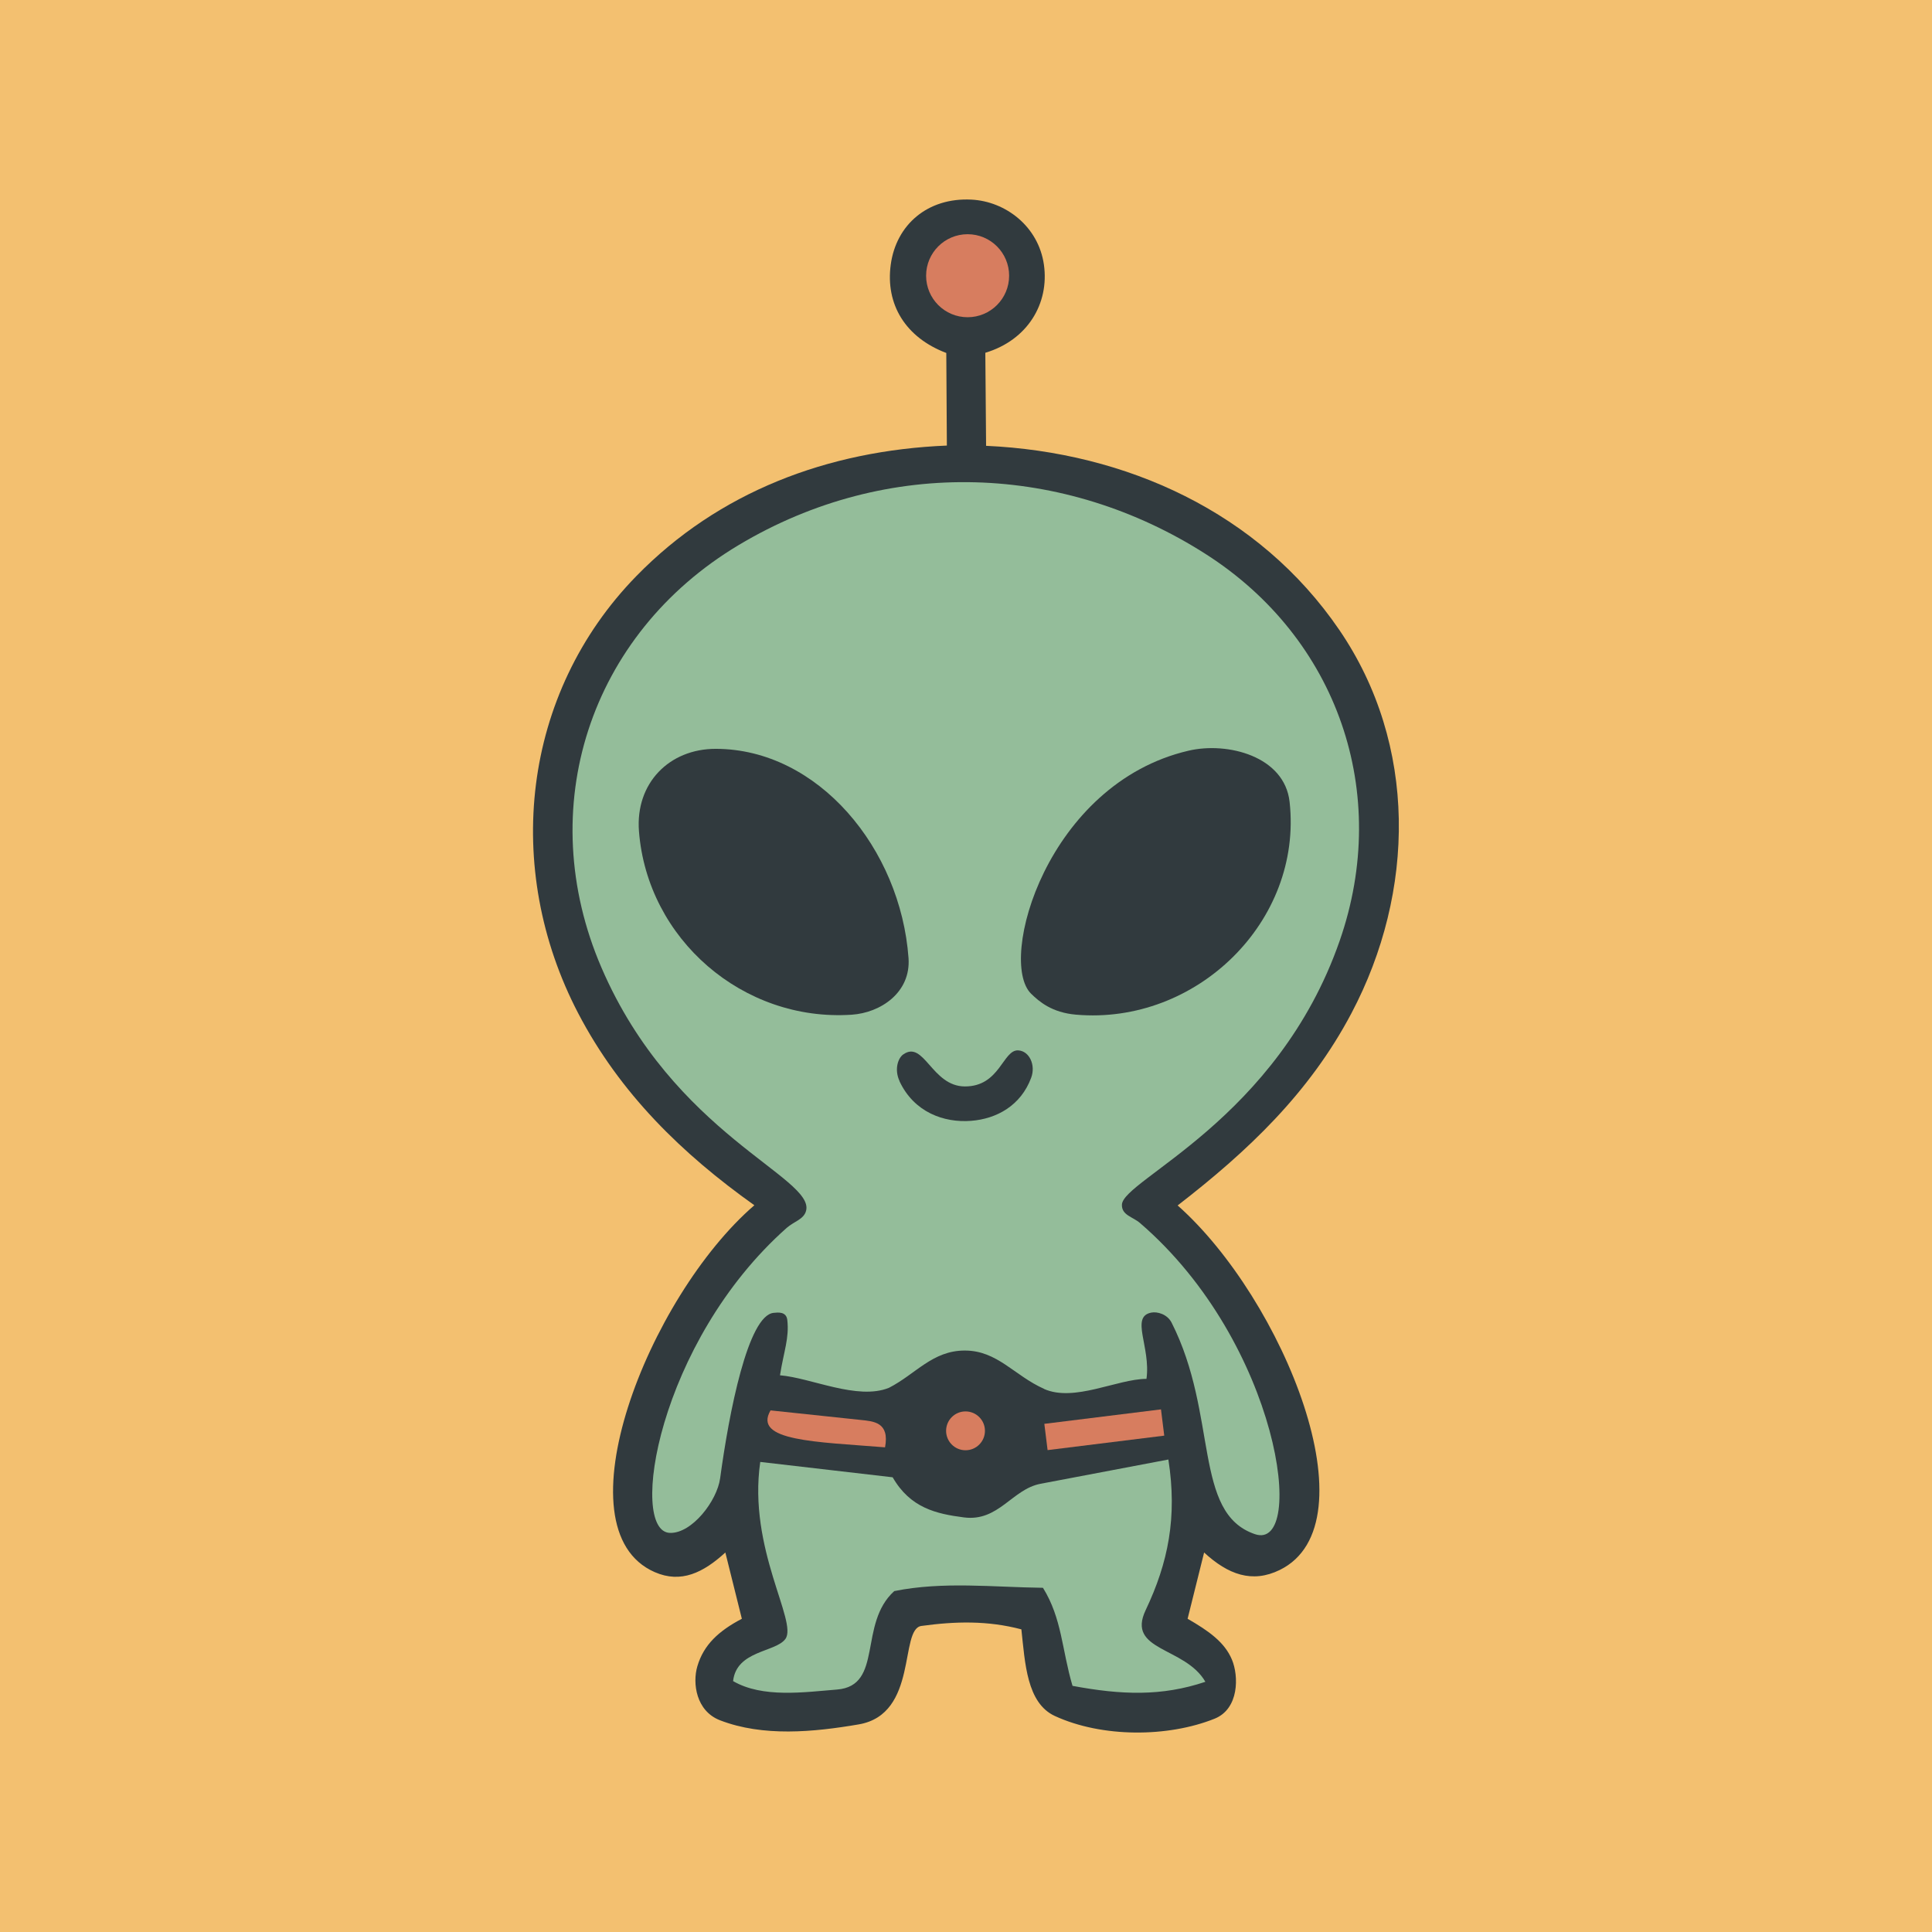
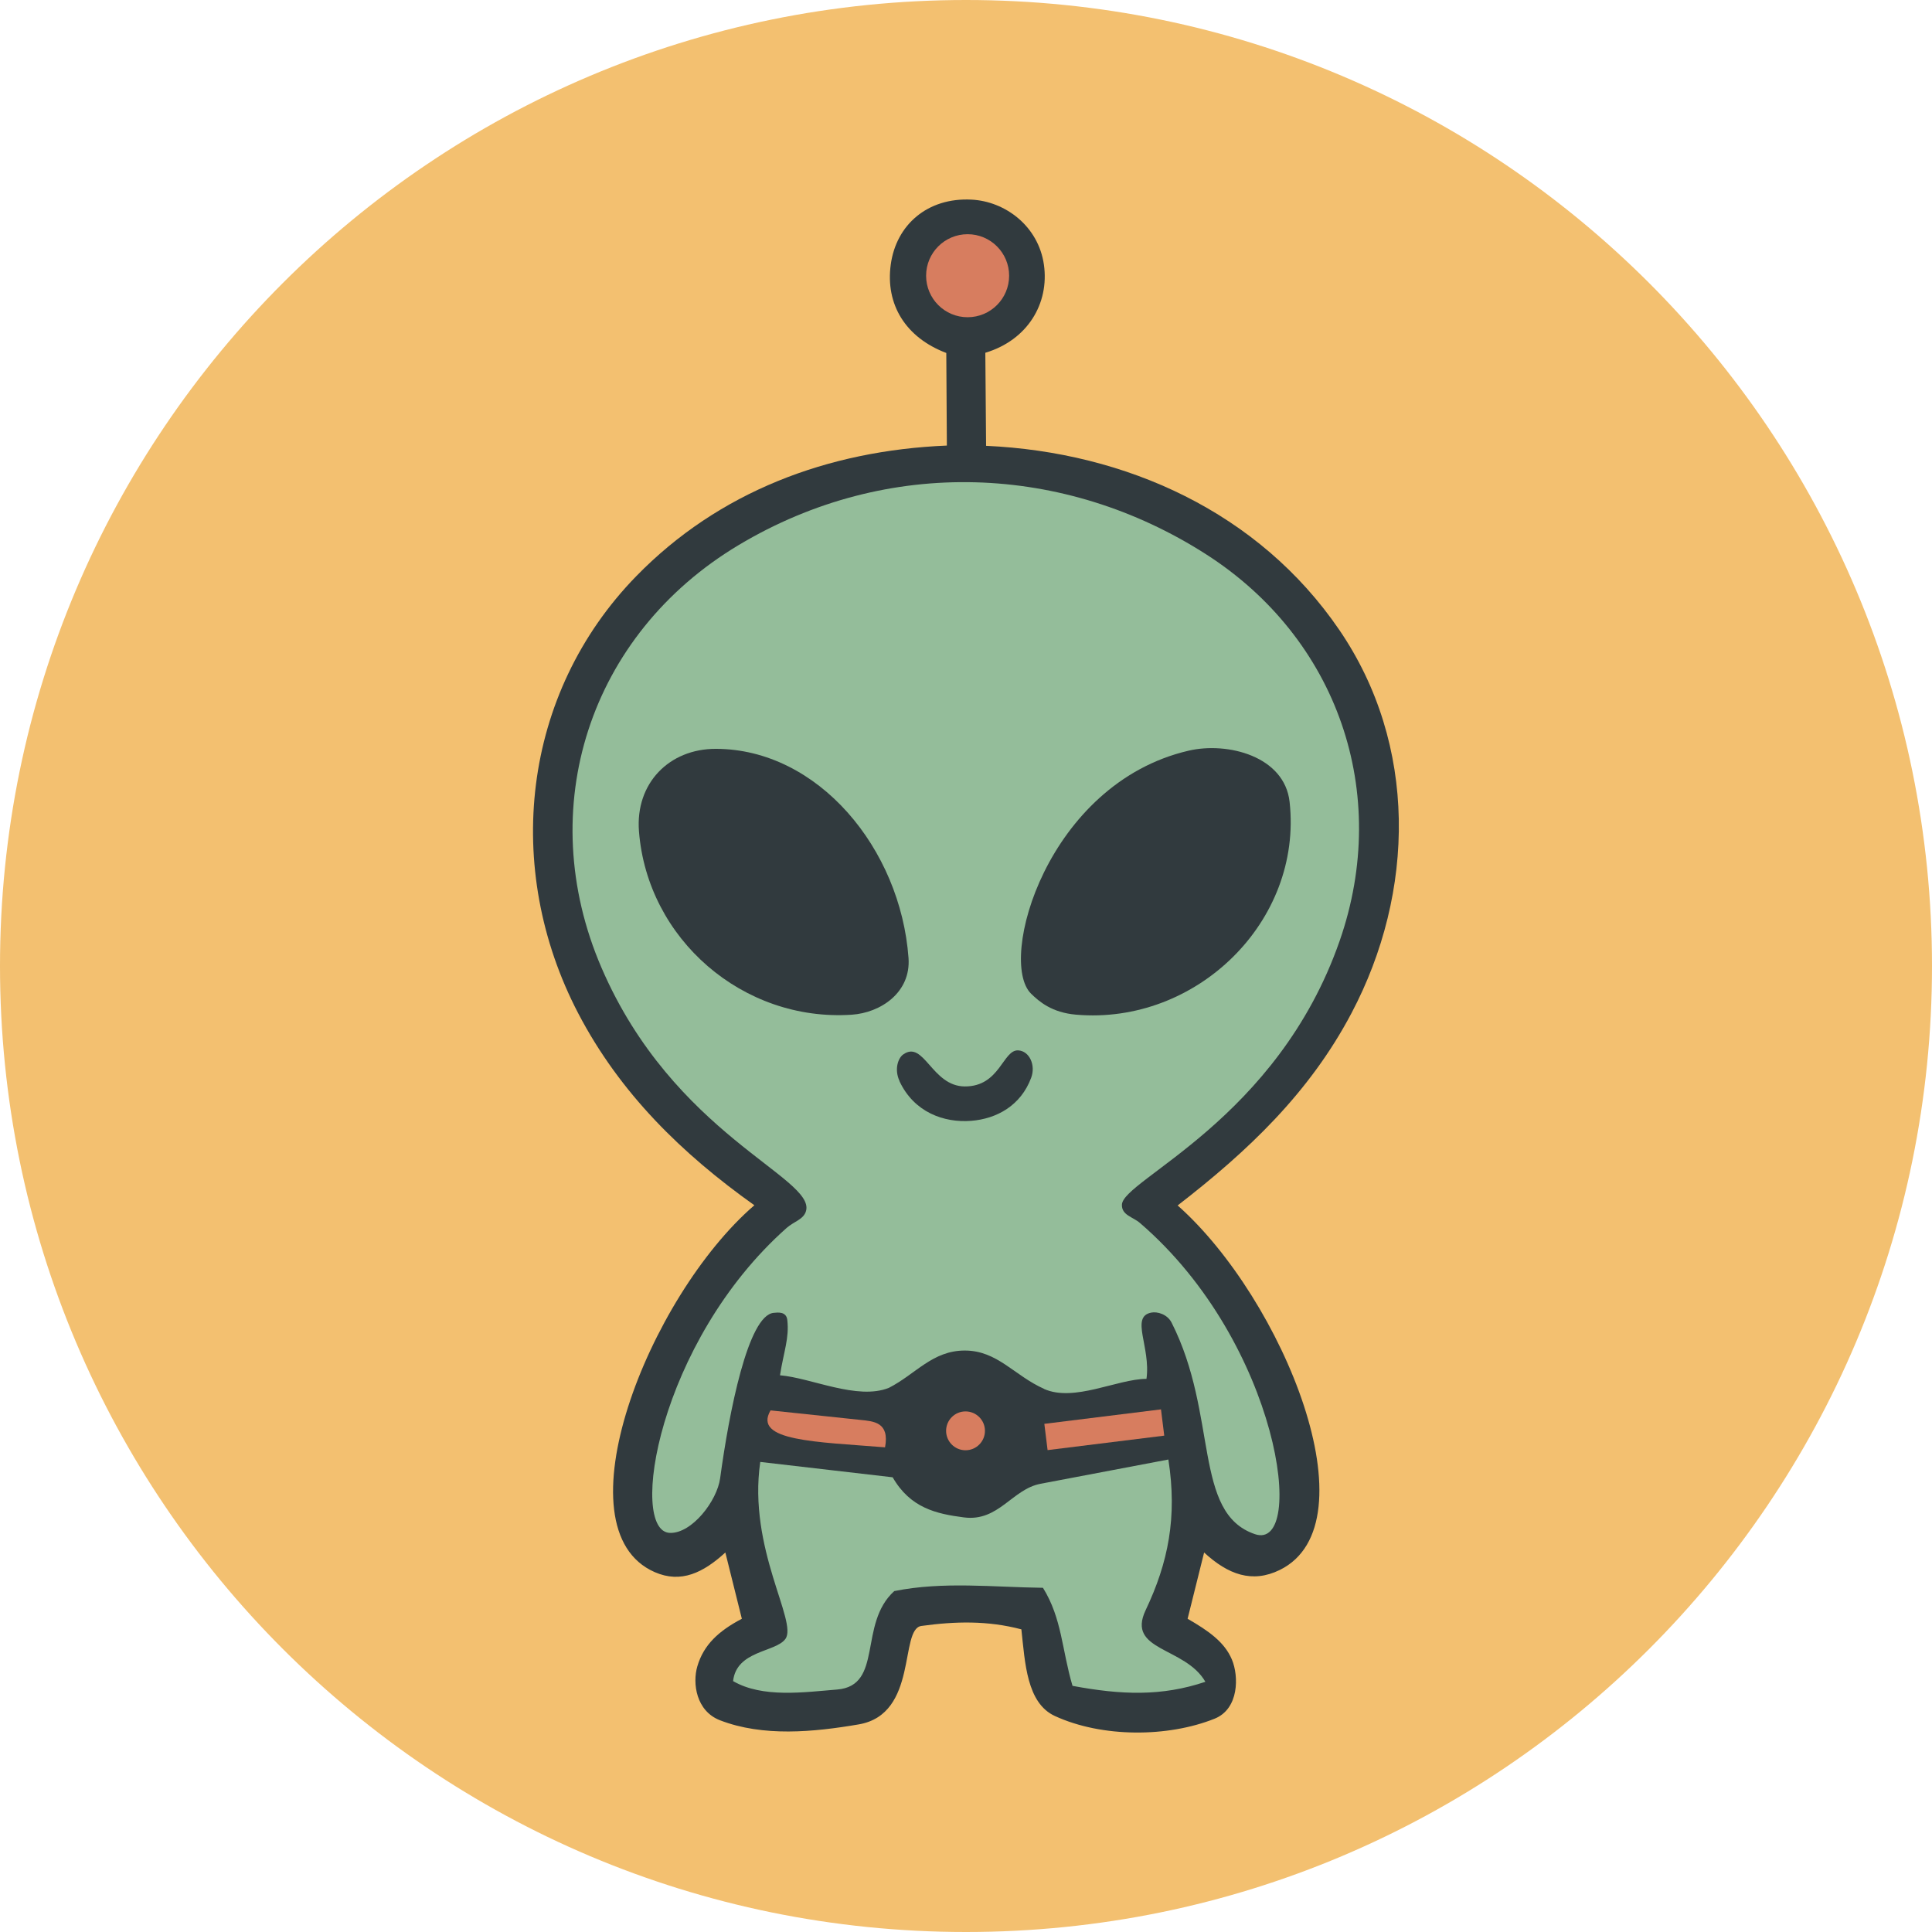
<svg xmlns="http://www.w3.org/2000/svg" id="Layer_2" viewBox="0 0 304.39 304.39">
  <defs>
    <style>.cls-1{fill:#94bd9a;}.cls-2{fill:#313a3e;}.cls-3{fill:#f3c070;}.cls-4{fill:#d77d5f;}</style>
  </defs>
  <g id="Layer_1-2">
-     <rect class="cls-3" width="304.39" height="304.39" />
+     <circle class="cls-3" cx="152.195" cy="152.195" r="152.195" />
    <path class="cls-2" d="M160.93,256.71c-5.34-1.41-10.45-1.27-15.76-.54-3.51.48-.45,13.89-9.87,15.51-7.12,1.22-15.08,1.98-21.87-.65-3.74-1.45-4.36-5.8-3.56-8.51,1-3.38,3.34-5.55,7.01-7.48l-2.6-10.44c-3.47,3.17-6.97,4.91-11.13,3.09-15.39-6.74-1.05-43.34,15.7-57.8-11.36-8.08-21.15-17.6-27.75-30.24-11.91-22.83-8.9-50.38,9.16-68.89,12.95-13.27,30.13-19.78,48.92-20.56l-.09-14.59c-6.42-2.43-9.61-7.65-8.75-13.93s5.81-10.58,12.71-10.23c5.37.27,10.56,4.21,11.42,10.25.87,6.09-2.55,11.88-9.23,13.88l.12,14.66c22.05,1,42.98,10.46,55.64,28.99,12.36,18.08,12.02,41.29,1.92,60.41-6.65,12.6-16.38,21.78-27.38,30.28,16.67,14.78,30.98,50.12,16.09,57.43-4.35,2.13-8.14.73-11.92-2.75l-2.6,10.44c3.28,1.89,5.82,3.66,6.98,6.43,1.1,2.61,1.13,7.76-2.72,9.31-7.36,2.96-17.74,3-25.17-.42-4.44-2.04-4.7-8.37-5.28-13.65Z" />
    <path class="cls-1" d="M168.98,265.62c-1.69-5.69-1.65-10.61-4.66-15.46-7.77-.09-15.74-1.04-23.43.52-5.72,5.18-1.66,14.91-9.01,15.51-5.21.42-11.72,1.37-16.38-1.33.54-4.86,6.7-4.52,8.24-6.64,1.99-2.73-5.94-14.19-3.96-27.89l20.86,2.42c2.79,4.85,6.89,5.76,11.23,6.32,5.47.71,7.58-4.45,12.08-5.3l20.13-3.82c1.42,9.1-.03,16.26-3.58,23.73-3.08,6.49,6.2,5.73,9.41,11.29-6.88,2.31-13.21,2.08-20.93.64Z" />
    <circle class="cls-4" cx="152.45" cy="43.44" r="6.54" />
    <path class="cls-4" d="M139.44,228.03c-10.89-.88-20.87-.97-18.04-5.82l14.17,1.5c2.04.22,4.62.33,3.87,4.32Z" />
    <rect class="cls-4" x="164.72" y="223.18" width="18.52" height="4.17" transform="translate(-26.4 23.12) rotate(-7.07)" />
    <circle class="cls-4" cx="152.12" cy="225.43" r="3.06" />
    <path class="cls-1" d="M164.5,218.82c-4.72-2.1-7.34-6.04-12.5-6.04-5.1,0-7.74,3.73-11.96,5.88-4.97,1.99-12.24-1.58-17.15-1.98.59-3.76,1.48-5.85,1.15-8.72-.16-1.38-1.53-1.17-2.13-1.12-4.06.34-7.05,15.73-8.45,26.06-.48,3.56-4.45,8.73-7.92,8.61-6.58-.23-1.88-30.06,18.41-48.06,1.13-1,2.67-1.32,3.04-2.66,1.48-5.28-20.88-11.98-32.23-38.34-10.8-25.08-1.93-52.49,21.61-66.57s51.41-12.77,73.59,1.41c20.8,13.29,29.22,37.63,21.11,60.93-9.82,28.22-34.2,37.64-34.31,41.58-.05,1.67,1.71,1.9,2.85,2.89,22.09,19,26.27,51.79,18.11,49.02-9.8-3.32-5.75-18.75-13.13-33.32-.68-1.35-2.27-1.77-3.19-1.59-3.37.64-.07,5.41-.77,10.44-4.65.03-11.38,3.71-16.14,1.59Z" />
    <path class="cls-2" d="M169.5,159.86c-3.78-.33-5.78-2.06-7.05-3.3-5.31-5.22,2.51-33.11,24.82-38.29,6.13-1.43,15.12.87,15.91,8.08,2.08,18.83-14.71,35.18-33.68,33.51Z" />
    <path class="cls-2" d="M143.14,150.94c.39,5.46-4.43,8.63-8.95,8.93-17.14,1.14-32.2-11.92-33.52-28.9-.59-7.58,4.78-13,12.11-12.99,16.14.03,29.11,15.74,30.36,32.96Z" />
    <path class="cls-2" d="M141.73,170.34c-.88-1.89-.21-3.66.56-4.2,3.29-2.35,4.49,5,9.71,5.03,5.57.03,5.99-5.84,8.44-5.68,1.75.11,2.77,2.33,2.02,4.32-1.62,4.36-5.42,6.47-9.47,6.78-4.26.33-8.98-1.34-11.27-6.24Z" />
  </g>
</svg>
